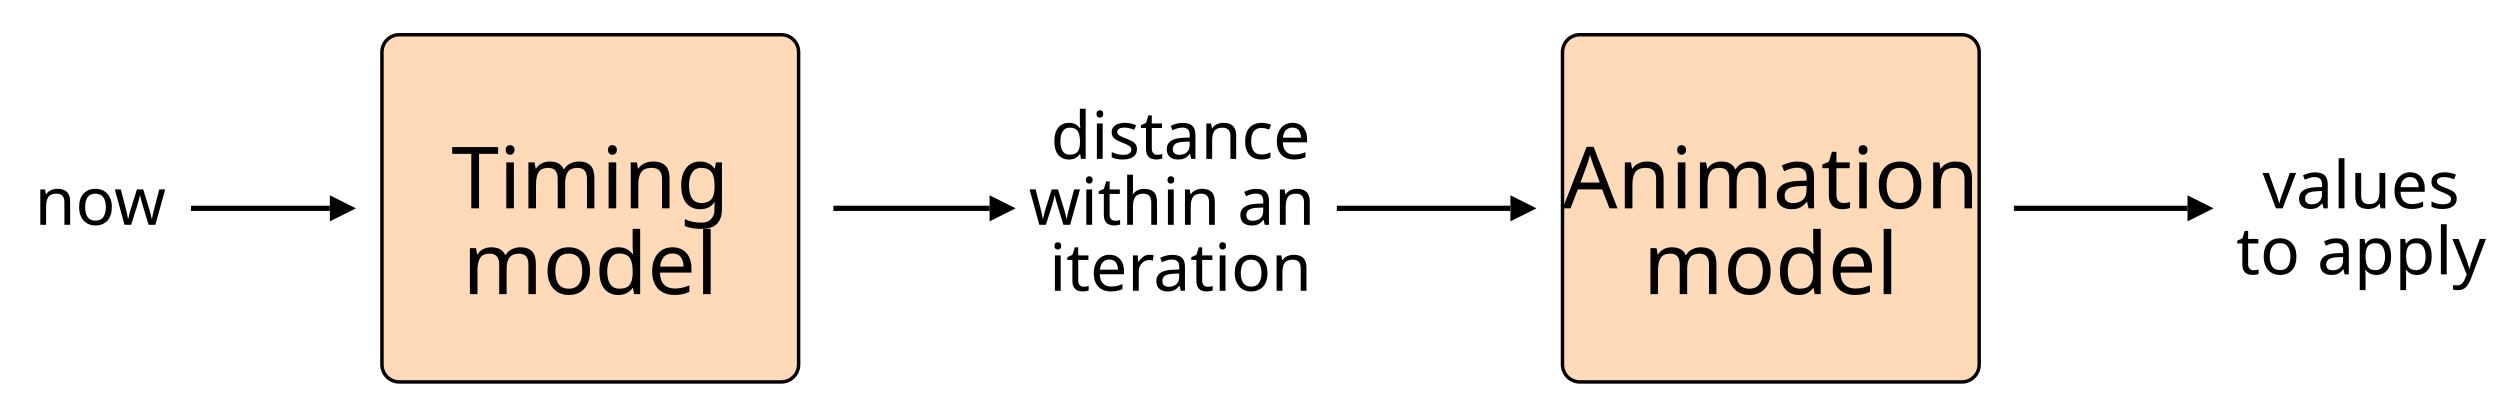
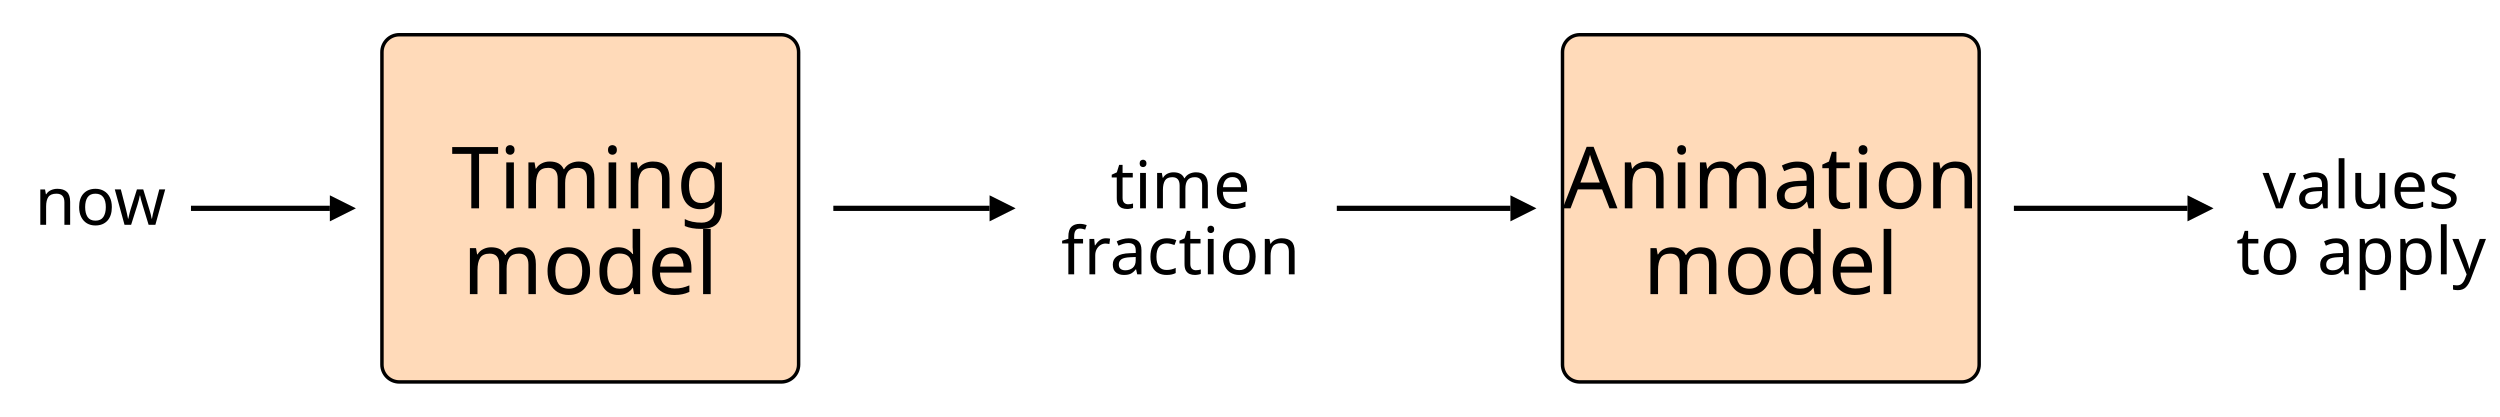
<svg xmlns="http://www.w3.org/2000/svg" width="100%" height="100%" viewBox="0 0 720 120">
  <defs>
    <style type="text/css">
    svg {
      font-size: 19px;
      font-family: sans-serif;
    }

    /*
     * Line work
     */
    .line, .arrowLine, .dottedArrow, .doubleArrowLine {
      stroke: black;
      stroke-width: 1.5;
      fill: none;
    }
    .arrowLine, .dottedArrow {
      marker-end: url(#arrow);
    }
    .dottedArrow {
      stroke-dasharray: 4 4;
      stroke-width: 2;
    }
    .doubleArrowLine {
      marker-start: url(#reverseArrow);
      marker-end: url(#arrow);
    }
    .bracket {
      stroke: black;
      stroke-width: 1.5;
      fill: none;
    }

    .processBox {
      fill: peachpuff;
      stroke: black;
    }
    .processLabel {
      text-anchor: middle;
      font-size: 1.3em;
    }
    </style>
    <style type="text/css">
      .blackArrowHead {
        fill: black;
        stroke: none;
      }
    </style>
    <marker id="arrow" viewBox="0 -5 10 10" orient="auto" markerWidth="5" markerHeight="5">
      <path d="M0-5l10 5l-10 5z" class="blackArrowHead" />
    </marker>
    <marker id="reverseArrow" viewBox="-10 -5 10 10" orient="auto" markerWidth="5" markerHeight="5">
      <path d="M0-5l-10 5l10 5z" class="blackArrowHead" />
    </marker>
  </defs>
  <g transform="translate(10 60)">
    <text y="0.25em" text-anchor="left">now</text>
    <path d="M45 0H85" class="arrowLine" />
    <rect x="100" width="120" y="-50" height="100" rx="5" ry="5" class="processBox" />
    <g transform="translate(160 0)">
      <text class="processLabel">Timing<tspan x="0" dy="1em">model</tspan>
      </text>
    </g>
    <path d="M230 0H275" class="arrowLine" />
    <g transform="translate(330 0)">
-       <text y="-0.75em" text-anchor="middle">distance<tspan x="0" dy="1em">within an</tspan>
-         <tspan x="0" dy="1em">iteration</tspan>
+       <text text-anchor="middle">time<tspan x="0" dy="1em">fraction</tspan>
      </text>
    </g>
    <path d="M375 0H425" class="arrowLine" />
    <rect x="440" width="120" y="-50" height="100" rx="5" ry="5" class="processBox" />
    <g transform="translate(500 0)">
      <text class="processLabel">Animation<tspan x="0" dy="1em">model</tspan>
      </text>
    </g>
    <path d="M570 0H620" class="arrowLine" />
    <g transform="translate(670 0)">
      <text text-anchor="middle">values<tspan x="0" dy="1em">to apply</tspan>
      </text>
    </g>
  </g>
</svg>
